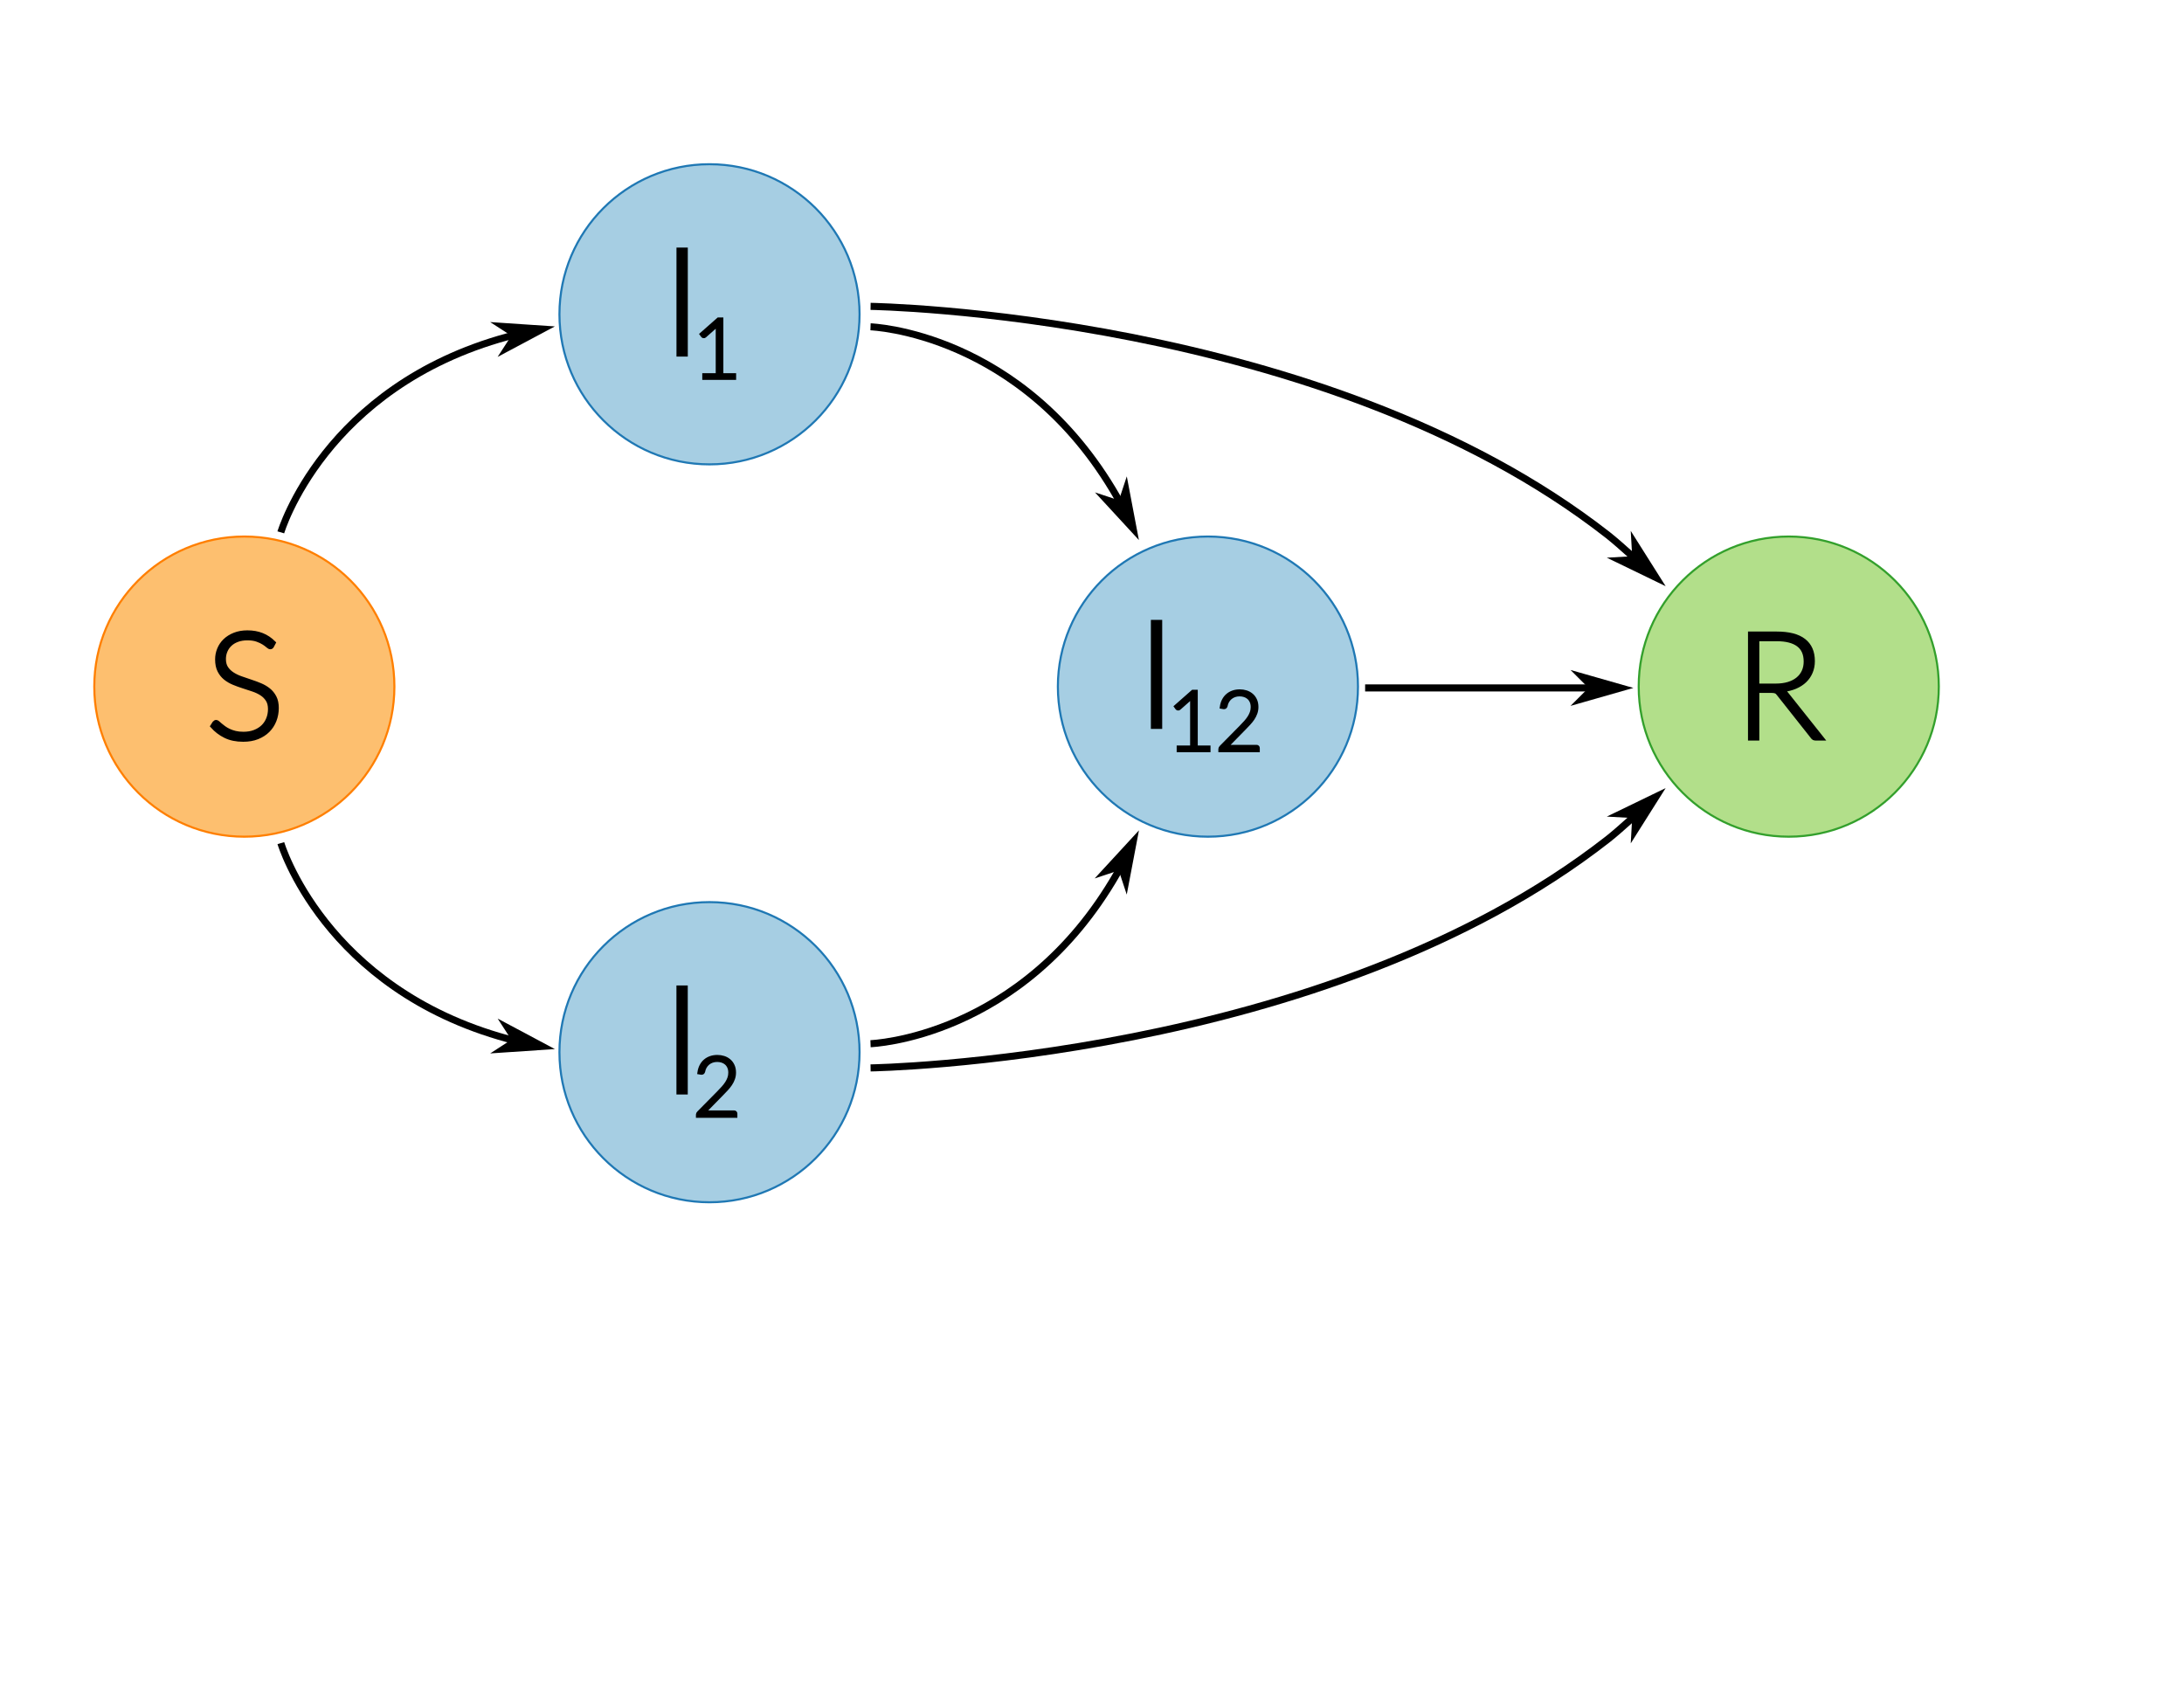
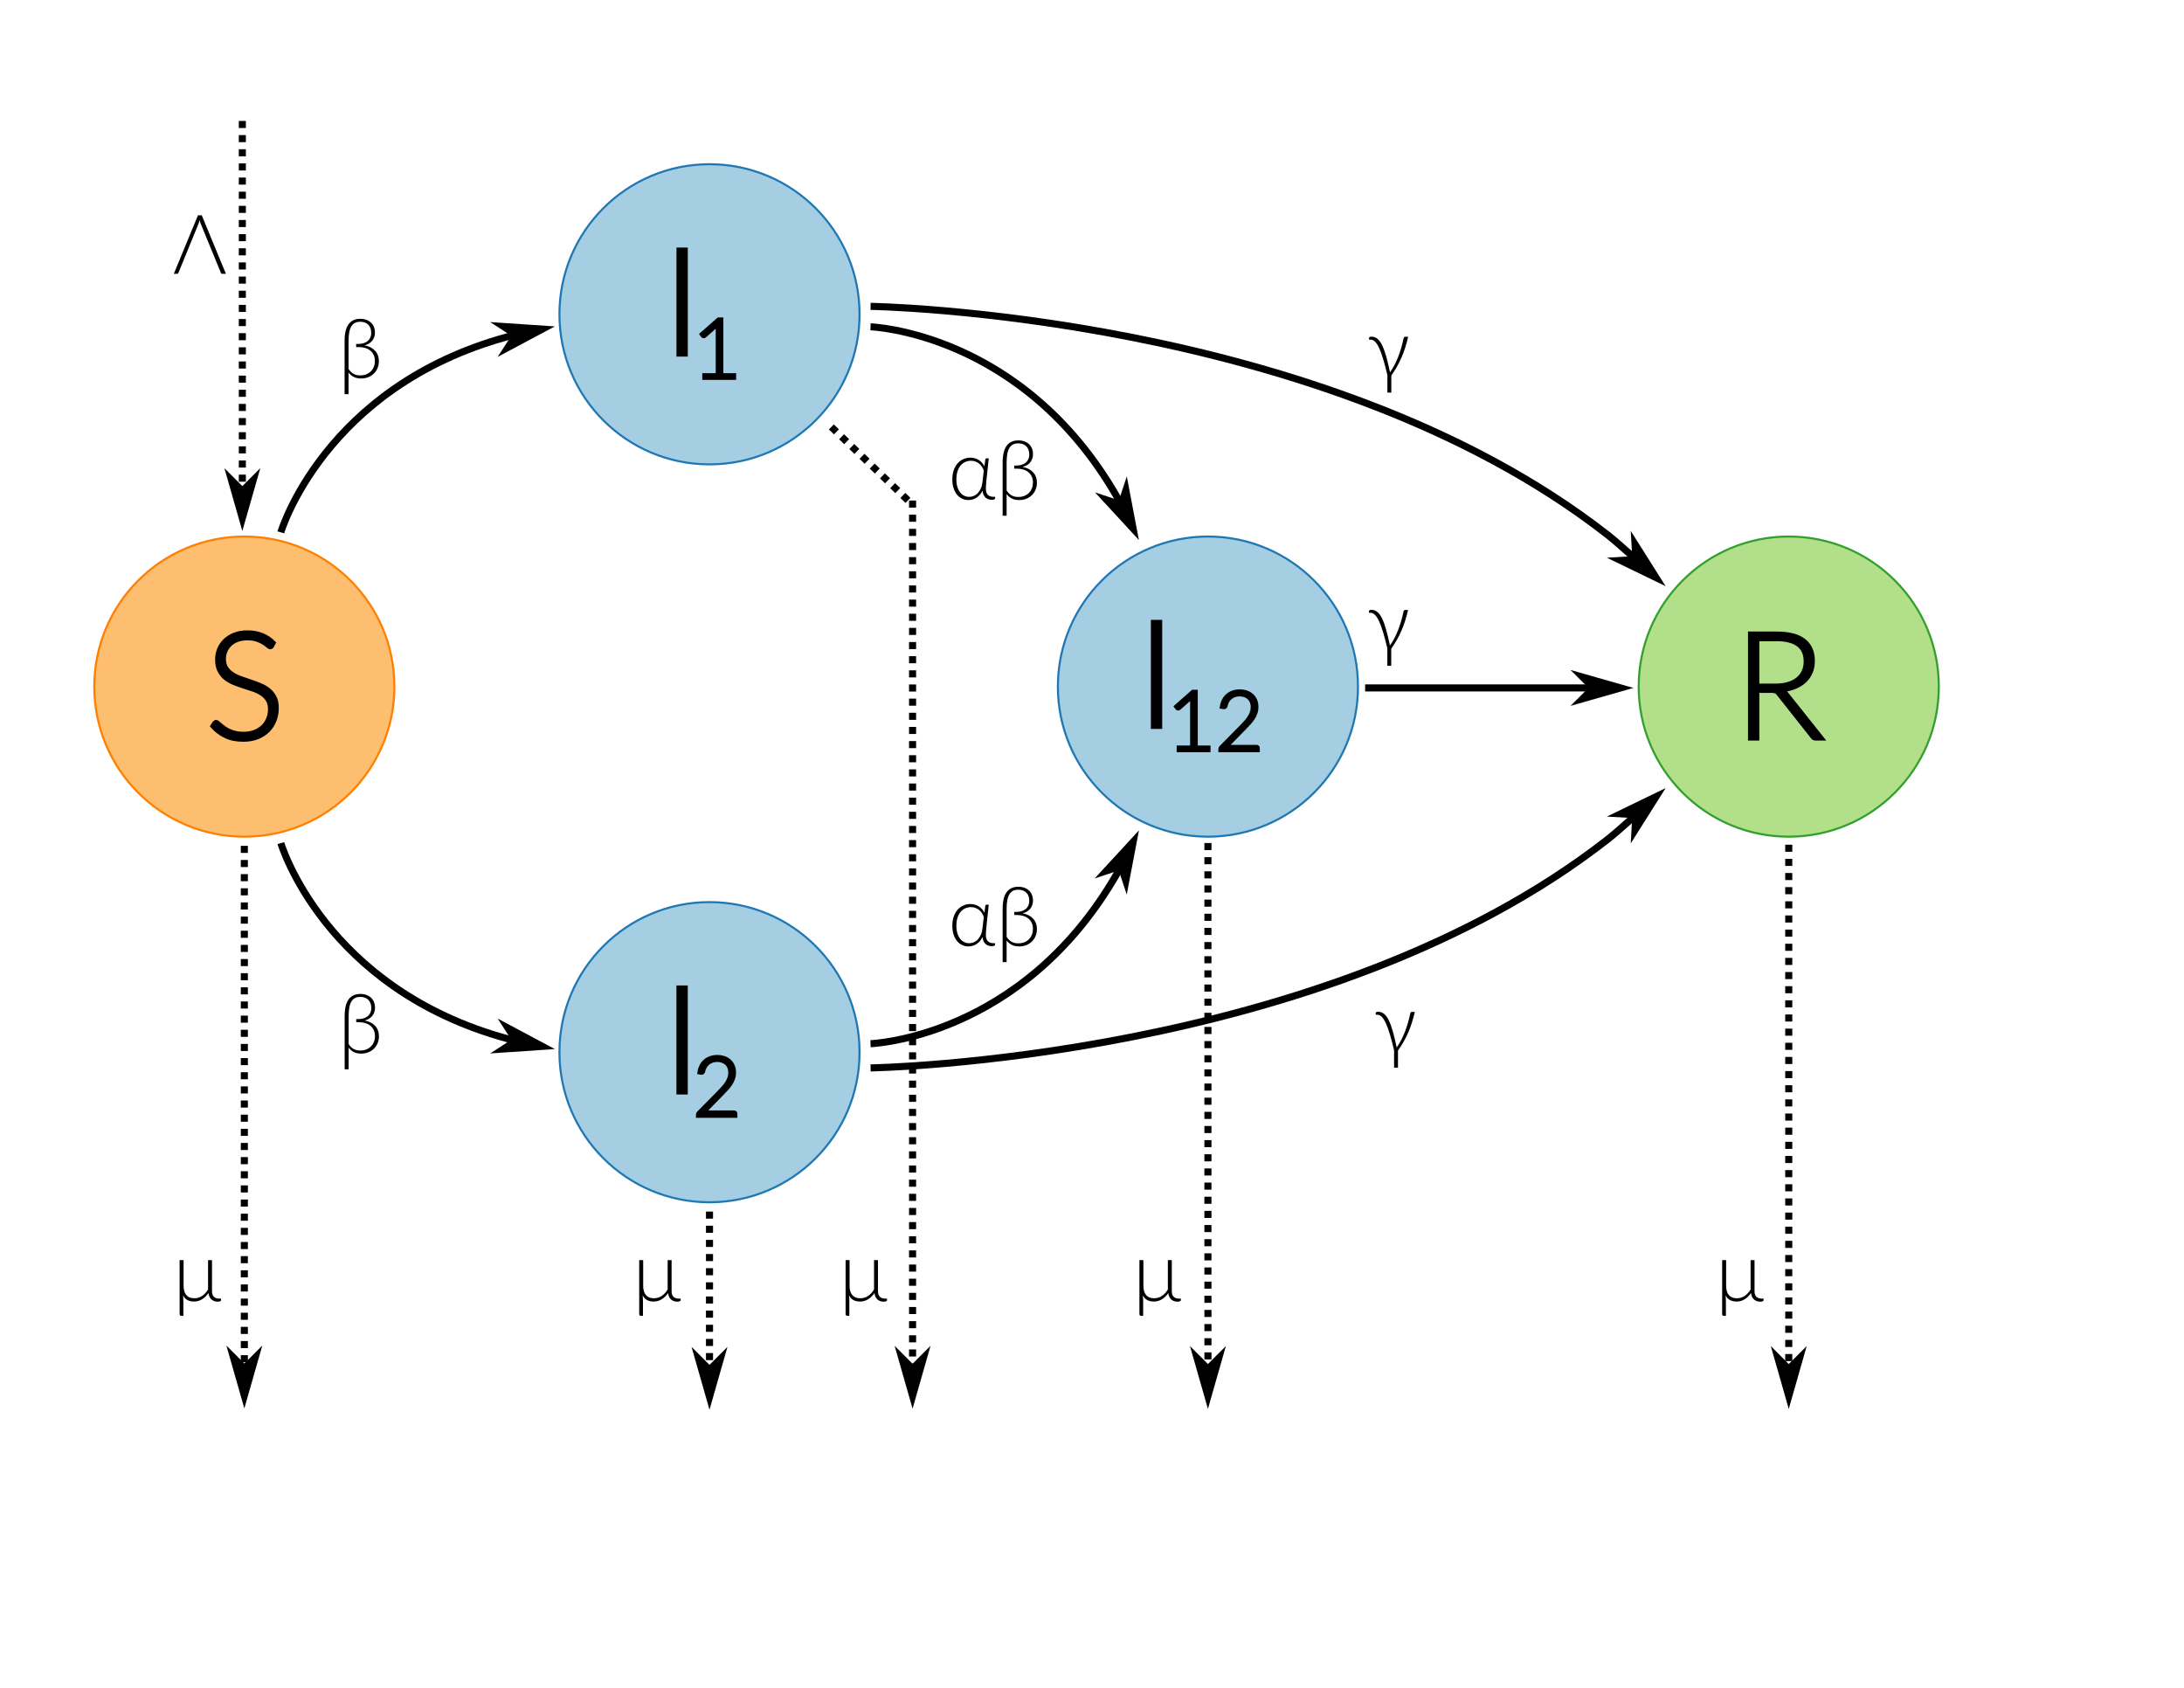
<svg xmlns="http://www.w3.org/2000/svg" width="792pt" height="612pt" id="svg2985" version="1.1">
  <defs id="defs2987">
    <marker orient="auto" refY="0.0" refX="0.0" id="Arrow1Mend" style="overflow:visible;">
      <path id="path3852" d="M 0.0,0.0 L 5.0,-5.0 L -12.5,0.0 L 5.0,5.0 L 0.0,0.0 z " style="fill-rule:evenodd;stroke:#000000;stroke-width:1.0pt;" transform="scale(0.4) rotate(180) translate(10,0)" />
    </marker>
    <marker orient="auto" refY="0.0" refX="0.0" id="Arrow1Lend" style="overflow:visible;">
      <path id="path3846" d="M 0.0,0.0 L 5.0,-5.0 L -12.5,0.0 L 5.0,5.0 L 0.0,0.0 z " style="fill-rule:evenodd;stroke:#000000;stroke-width:1.0pt;" transform="scale(0.8) rotate(180) translate(12.5,0)" />
    </marker>
    <marker orient="auto" refY="0" refX="0" id="Arrow1Mend-2" style="overflow:visible">
      <path id="path3852-2" d="M 0,0 5,-5 -12.5,0 5,5 0,0 z" style="fill-rule:evenodd;stroke:#000000;stroke-width:1pt" transform="matrix(-0.4,0,0,-0.4,-4,0)" />
    </marker>
    <marker orient="auto" refY="0" refX="0" id="Arrow1Mend-5" style="overflow:visible">
      <path id="path3852-20" d="M 0,0 5,-5 -12.5,0 5,5 0,0 z" style="fill-rule:evenodd;stroke:#000000;stroke-width:1pt" transform="matrix(-0.4,0,0,-0.4,-4,0)" />
    </marker>
    <marker orient="auto" refY="0" refX="0" id="Arrow1Mend-3" style="overflow:visible">
      <path id="path3852-6" d="M 0,0 5,-5 -12.5,0 5,5 0,0 z" style="fill-rule:evenodd;stroke:#000000;stroke-width:1pt" transform="matrix(-0.4,0,0,-0.4,-4,0)" />
+     </marker>
+     <marker orient="auto" refY="0" refX="0" id="Arrow1Mend-9" style="overflow:visible">
+       <path id="path3852-3" d="M 0,0 5,-5 -12.5,0 5,5 0,0 z" style="fill-rule:evenodd;stroke:#000000;stroke-width:1pt" transform="matrix(-0.4,0,0,-0.4,-4,0)" />
+     </marker>
+     <marker orient="auto" refY="0" refX="0" id="Arrow1Mend-24" style="overflow:visible">
+       <path id="path3852-8" d="M 0,0 5,-5 -12.5,0 5,5 0,0 z" style="fill-rule:evenodd;stroke:#000000;stroke-width:1pt" transform="matrix(-0.4,0,0,-0.4,-4,0)" />
+     </marker>
+     <marker orient="auto" refY="0" refX="0" id="Arrow1Mend-58" style="overflow:visible">
+       <path id="path3852-9" d="M 0,0 5,-5 -12.5,0 5,5 0,0 z" style="fill-rule:evenodd;stroke:#000000;stroke-width:1pt" transform="matrix(-0.4,0,0,-0.4,-4,0)" />
+     </marker>
+     <marker orient="auto" refY="0" refX="0" id="Arrow1Mend-6" style="overflow:visible">
+       <path id="path3852-5" d="M 0,0 5,-5 -12.5,0 5,5 0,0 z" style="fill-rule:evenodd;stroke:#000000;stroke-width:1pt" transform="matrix(-0.4,0,0,-0.4,-4,0)" />
+     </marker>
+     <marker orient="auto" refY="0" refX="0" id="Arrow1Mend-99" style="overflow:visible">
+       <path id="path3852-80" d="M 0,0 5,-5 -12.5,0 5,5 0,0 z" style="fill-rule:evenodd;stroke:#000000;stroke-width:1pt" transform="matrix(-0.4,0,0,-0.4,-4,0)" />
+     </marker>
+     <marker orient="auto" refY="0" refX="0" id="Arrow1Mend-68" style="overflow:visible">
+       <path id="path3852-50" d="M 0,0 5,-5 -12.5,0 5,5 0,0 z" style="fill-rule:evenodd;stroke:#000000;stroke-width:1pt" transform="matrix(-0.4,0,0,-0.4,-4,0)" />
+     </marker>
+     <marker orient="auto" refY="0" refX="0" id="Arrow1Mend-67" style="overflow:visible">
+       <path id="path3852-62" d="M 0,0 5,-5 -12.5,0 5,5 0,0 z" style="fill-rule:evenodd;stroke:#000000;stroke-width:1pt" transform="matrix(-0.4,0,0,-0.4,-4,0)" />
+     </marker>
+     <marker orient="auto" refY="0" refX="0" id="Arrow1Mend-90" style="overflow:visible">
+       <path id="path3852-4" d="M 0,0 5,-5 -12.5,0 5,5 0,0 z" style="fill-rule:evenodd;stroke:#000000;stroke-width:1pt" transform="matrix(-0.4,0,0,-0.4,-4,0)" />
+     </marker>
+     <marker orient="auto" refY="0" refX="0" id="Arrow1Mend-98" style="overflow:visible">
+       <path id="path3852-97" d="M 0,0 5,-5 -12.5,0 5,5 0,0 z" style="fill-rule:evenodd;stroke:#000000;stroke-width:1pt" transform="matrix(-0.4,0,0,-0.4,-4,0)" />
+     </marker>
+     <marker orient="auto" refY="0" refX="0" id="Arrow1Mend-8" style="overflow:visible">
+       <path id="path3852-46" d="M 0,0 5,-5 -12.5,0 5,5 0,0 z" style="fill-rule:evenodd;stroke:#000000;stroke-width:1pt" transform="matrix(-0.4,0,0,-0.4,-4,0)" />
+     </marker>
+     <marker orient="auto" refY="0" refX="0" id="Arrow1Mend-4" style="overflow:visible">
+       <path id="path3852-65" d="M 0,0 5,-5 -12.5,0 5,5 0,0 z" style="fill-rule:evenodd;stroke:#000000;stroke-width:1pt" transform="matrix(-0.4,0,0,-0.4,-4,0)" />
+     </marker>
+     <marker orient="auto" refY="0" refX="0" id="Arrow1Mend-83" style="overflow:visible">
+       <path id="path3852-1" d="M 0,0 5,-5 -12.5,0 5,5 0,0 z" style="fill-rule:evenodd;stroke:#000000;stroke-width:1pt" transform="matrix(-0.4,0,0,-0.4,-4,0)" />
+     </marker>
+     <marker orient="auto" refY="0" refX="0" id="Arrow1Mend-93" style="overflow:visible">
+       <path id="path3852-85" d="M 0,0 5,-5 -12.5,0 5,5 0,0 z" style="fill-rule:evenodd;stroke:#000000;stroke-width:1pt" transform="matrix(-0.4,0,0,-0.4,-4,0)" />
+     </marker>
+     <marker orient="auto" refY="0" refX="0" id="Arrow1Mend-7" style="overflow:visible">
+       <path id="path3852-7" d="M 0,0 5,-5 -12.5,0 5,5 0,0 z" style="fill-rule:evenodd;stroke:#000000;stroke-width:1pt" transform="matrix(-0.4,0,0,-0.4,-4,0)" />
+     </marker>
+     <marker orient="auto" refY="0" refX="0" id="Arrow1Mend-680" style="overflow:visible">
+       <path id="path3852-19" d="M 0,0 5,-5 -12.5,0 5,5 0,0 z" style="fill-rule:evenodd;stroke:#000000;stroke-width:1pt" transform="matrix(-0.4,0,0,-0.4,-4,0)" />
+     </marker>
+     <marker orient="auto" refY="0" refX="0" id="Arrow1Mend-0" style="overflow:visible">
+       <path id="path3852-98" d="M 0,0 5,-5 -12.5,0 5,5 0,0 z" style="fill-rule:evenodd;stroke:#000000;stroke-width:1pt" transform="matrix(-0.4,0,0,-0.4,-4,0)" />
+     </marker>
+     <marker orient="auto" refY="0" refX="0" id="Arrow1Mend-77" style="overflow:visible">
+       <path id="path3852-0" d="M 0,0 5,-5 -12.5,0 5,5 0,0 z" style="fill-rule:evenodd;stroke:#000000;stroke-width:1pt" transform="matrix(-0.4,0,0,-0.4,-4,0)" />
    </marker>
  </defs>
  <g id="layer1">
    <path style="fill:#fdbf6f;fill-opacity:1;fill-rule:evenodd;stroke:#ff7f00;stroke-width:1px;stroke-linecap:butt;stroke-linejoin:miter;stroke-opacity:1" id="path2994" d="m 299.43,459.812 a 72.554,72.554 0 1 1 -145.108,0 72.554,72.554 0 1 1 145.108,0 z" transform="translate(-108.734,-127.866)" />
    <path transform="translate(638.016,-127.866)" d="m 299.43,459.812 a 72.554,72.554 0 1 1 -145.108,0 72.554,72.554 0 1 1 145.108,0 z" id="path3764" style="fill:#b2df8a;fill-opacity:1;fill-rule:evenodd;stroke:#33a02c;stroke-width:1px;stroke-linecap:butt;stroke-linejoin:miter;stroke-opacity:1" />
    <path style="fill:#a6cee3;fill-opacity:1;fill-rule:evenodd;stroke:#1f78b4;stroke-width:1px;stroke-linecap:butt;stroke-linejoin:miter;stroke-opacity:1" id="path3768" d="m 299.43,459.812 a 72.554,72.554 0 1 1 -145.108,0 72.554,72.554 0 1 1 145.108,0 z" transform="translate(116.1784,-307.866)" />
    <path transform="translate(116.1784,48.87664)" d="m 299.43,459.812 a 72.554,72.554 0 1 1 -145.108,0 72.554,72.554 0 1 1 145.108,0 z" id="path3789" style="fill:#a6cee3;fill-opacity:1;fill-rule:evenodd;stroke:#1f78b4;stroke-width:1px;stroke-linecap:butt;stroke-linejoin:miter;stroke-opacity:1" />
    <path style="fill:#a6cee3;fill-opacity:1;fill-rule:evenodd;stroke:#1f78b4;stroke-width:1px;stroke-linecap:butt;stroke-linejoin:miter;stroke-opacity:1" id="path3791" d="m 299.43,459.812 a 72.554,72.554 0 1 1 -145.108,0 72.554,72.554 0 1 1 145.108,0 z" transform="translate(357.1784,-127.866)" />
    <path style="fill:none;stroke:#000000;stroke-width:3.391;stroke-linecap:butt;stroke-linejoin:miter;stroke-miterlimit:4;stroke-opacity:1;stroke-dasharray:none;marker-end:url(#Arrow1Mend)" d="m 135.779,257.365 c 0,0 20.877,-70.295 109.534,-94.544 3.73,-1.02 12.432,-2.754 16.429,-3.611" id="path3837" />
    <path id="path4469" d="m 135.796,407.625 c 0,0 20.877,70.295 109.534,94.544 3.73,1.02 12.432,2.754 16.429,3.611" style="fill:none;stroke:#000000;stroke-width:3.391;stroke-linecap:butt;stroke-linejoin:miter;stroke-miterlimit:4;stroke-opacity:1;stroke-dasharray:none;marker-end:url(#Arrow1Mend)" />
    <path style="fill:none;stroke:#000000;stroke-width:3.42;stroke-linecap:butt;stroke-linejoin:miter;stroke-miterlimit:4;stroke-opacity:1;stroke-dasharray:none;marker-end:url(#Arrow1Mend)" d="m 420.915,504.582 c 0,0 73.288,-2.466 119.122,-82.136 1.928,-3.352 5.801,-11.335 7.639,-14.987" id="path4471" />
    <path id="path4473" d="m 420.915,158 c 0,0 73.288,2.466 119.122,82.136 1.928,3.352 5.801,11.335 7.639,14.987" style="fill:none;stroke:#000000;stroke-width:3.391;stroke-linecap:butt;stroke-linejoin:miter;stroke-miterlimit:4;stroke-opacity:1;stroke-dasharray:none;marker-end:url(#Arrow1Mend)" />
    <path style="color:#000000;fill:none;stroke:#000000;stroke-width:3.42;stroke-linecap:butt;stroke-linejoin:miter;stroke-miterlimit:4;stroke-opacity:1;stroke-dasharray:none;stroke-dashoffset:0;marker:none;marker-end:url(#Arrow1Mend);visibility:visible;display:inline;overflow:visible;enable-background:accumulate" d="m 660.06,332.584 122.966,0" id="path4488" />
    <path style="color:#000000;fill:none;stroke:#000000;stroke-width:3.42;stroke-linecap:butt;stroke-linejoin:miter;stroke-miterlimit:4;stroke-opacity:1;stroke-dasharray:none;stroke-dashoffset:0;marker:none;marker-end:url(#Arrow1Mend);visibility:visible;display:inline;overflow:visible;enable-background:accumulate" d="m 420.942,148.112 c 0,0 219.353,3.32 356.537,110.608 5.772,4.514 17.363,15.265 22.865,20.182" id="path4500" />
    <path id="path4524" d="m 420.942,516.29 c 0,0 219.353,-3.32 356.537,-110.608 5.772,-4.514 17.363,-15.265 22.865,-20.182" style="color:#000000;fill:none;stroke:#000000;stroke-width:3.42;stroke-linecap:butt;stroke-linejoin:miter;stroke-miterlimit:4;stroke-opacity:1;stroke-dasharray:none;stroke-dashoffset:0;marker:none;marker-end:url(#Arrow1Mend);visibility:visible;display:inline;overflow:visible;enable-background:accumulate" />
    <text xml:space="preserve" style="font-size:40px;font-style:normal;font-weight:normal;line-height:125%;letter-spacing:0px;word-spacing:0px;fill:#000000;fill-opacity:1;stroke:none;font-family:lato;-inkscape-font-specification:lato" x="99.35" y="357.146" id="text3818">
      <tspan id="tspan3820" x="99.35" y="357.146" style="font-size:72px;fill:#000000;fill-opacity:1;stroke:#000000;stroke-width:1.772;stroke-miterlimit:4;stroke-opacity:1;stroke-dasharray:none;font-family:lato light;-inkscape-font-specification:lato light">S</tspan>
    </text>
    <g id="g3830" transform="translate(0.3886892,-3.975733)">
      <text xml:space="preserve" style="font-size:40px;font-style:normal;font-weight:normal;line-height:125%;letter-spacing:0px;word-spacing:0px;fill:#000000;fill-opacity:1;stroke:none;font-family:lato;-inkscape-font-specification:lato" x="320.036" y="532.229" id="text3822">
        <tspan id="tspan3824" x="320.036" y="532.229" style="font-size:72px;fill:#000000;fill-opacity:1;stroke:#000000;stroke-width:1.772;stroke-miterlimit:4;stroke-opacity:1;stroke-dasharray:none;font-family:lato light;-inkscape-font-specification:lato light">I</tspan>
      </text>
      <text id="text3826" y="543.499" x="334.695" style="font-size:40px;font-style:normal;font-weight:normal;line-height:125%;letter-spacing:0px;word-spacing:0px;fill:#000000;fill-opacity:1;stroke:none;font-family:lato;-inkscape-font-specification:lato" xml:space="preserve">
        <tspan style="stroke:#000000;stroke-width:1.772;stroke-miterlimit:4;stroke-opacity:1;stroke-dasharray:none;font-family:lato light;-inkscape-font-specification:lato light" y="543.499" x="334.695" id="tspan3828">2</tspan>
      </text>
    </g>
    <g transform="translate(0.3886892,-359.8432)" id="g3836">
      <g id="g3846" transform="translate(0.02,-0.8751782)">
        <text xml:space="preserve" style="font-size:40px;font-style:normal;font-weight:normal;line-height:125%;letter-spacing:0px;word-spacing:0px;fill:#000000;fill-opacity:1;stroke:none;font-family:lato;-inkscape-font-specification:lato" x="320.036" y="532.229" id="text3838">
          <tspan id="tspan3840" x="320.036" y="532.229" style="font-size:72px;fill:#000000;fill-opacity:1;stroke:#000000;stroke-width:1.772;stroke-miterlimit:4;stroke-opacity:1;stroke-dasharray:none;font-family:lato light;-inkscape-font-specification:lato light">I</tspan>
        </text>
        <text id="text3842" y="543.499" x="334.695" style="font-size:40px;font-style:normal;font-weight:normal;line-height:125%;letter-spacing:0px;word-spacing:0px;fill:#000000;fill-opacity:1;stroke:none;font-family:lato;-inkscape-font-specification:lato" xml:space="preserve">
          <tspan style="stroke:#000000;stroke-width:1.772;stroke-miterlimit:4;stroke-opacity:1;stroke-dasharray:none;font-family:lato light;-inkscape-font-specification:lato light" y="543.499" x="334.695" id="tspan3844">1</tspan>
        </text>
      </g>
    </g>
    <g id="g3852" transform="translate(240.6196,-177.4306)">
      <g transform="translate(0.02,-0.8751782)" id="g3854">
        <g id="g3864" transform="translate(-10.85245,-2.41261)">
          <text xml:space="preserve" style="font-size:40px;font-style:normal;font-weight:normal;line-height:125%;letter-spacing:0px;word-spacing:0px;fill:#000000;fill-opacity:1;stroke:none;font-family:lato;-inkscape-font-specification:lato" x="320.036" y="532.229" id="text3856">
            <tspan id="tspan3858" x="320.036" y="532.229" style="font-size:72px;fill:#000000;fill-opacity:1;stroke:#000000;stroke-width:1.772;stroke-miterlimit:4;stroke-opacity:1;stroke-dasharray:none;font-family:lato light;-inkscape-font-specification:lato light">I</tspan>
          </text>
          <text id="text3860" y="543.499" x="334.695" style="font-size:40px;font-style:normal;font-weight:normal;line-height:125%;letter-spacing:0px;word-spacing:0px;fill:#000000;fill-opacity:1;stroke:none;font-family:lato;-inkscape-font-specification:lato" xml:space="preserve">
            <tspan style="stroke:#000000;stroke-width:1.772;stroke-miterlimit:4;stroke-opacity:1;stroke-dasharray:none;font-family:lato light;-inkscape-font-specification:lato light" y="543.499" x="334.695" id="tspan3862">12</tspan>
          </text>
        </g>
      </g>
    </g>
    <text id="text3870" y="357.146" x="838.54" style="font-size:40px;font-style:normal;font-weight:normal;line-height:125%;letter-spacing:0px;word-spacing:0px;fill:#000000;fill-opacity:1;stroke:none;font-family:lato;-inkscape-font-specification:lato" xml:space="preserve">
      <tspan style="font-size:72px;fill:#000000;fill-opacity:1;stroke:#000000;stroke-width:1.772;stroke-miterlimit:4;stroke-opacity:1;stroke-dasharray:none;font-family:lato light;-inkscape-font-specification:lato light" y="357.146" x="838.54" id="tspan3872">R</tspan>
    </text>
+     <path style="color:#000000;fill:none;stroke:#000000;stroke-width:3.42;stroke-linecap:butt;stroke-linejoin:miter;stroke-miterlimit:4;stroke-opacity:1;stroke-dasharray:3.42, 3.42;stroke-dashoffset:0;marker:none;marker-end:url(#Arrow1Mend);visibility:visible;display:inline;overflow:visible;enable-background:accumulate" d="m 118.142,408.928 0,265.243" id="path3028" />
+     <path id="path3857" d="m 343.054,585.747 0,89.065" style="color:#000000;fill:none;stroke:#000000;stroke-width:3.42;stroke-linecap:butt;stroke-linejoin:miter;stroke-miterlimit:4;stroke-opacity:1;stroke-dasharray:3.42, 3.42;stroke-dashoffset:0;marker:none;marker-end:url(#Arrow1Mend);visibility:visible;display:inline;overflow:visible;enable-background:accumulate" />
+     <path id="path3935" d="m 584.054,407.564 0,266.849" style="color:#000000;fill:none;stroke:#000000;stroke-width:3.42;stroke-linecap:butt;stroke-linejoin:miter;stroke-miterlimit:4;stroke-opacity:1;stroke-dasharray:3.42, 3.42;stroke-dashoffset:0;marker:none;marker-end:url(#Arrow1Mend);visibility:visible;display:inline;overflow:visible;enable-background:accumulate" />
+     <path style="color:#000000;fill:none;stroke:#000000;stroke-width:3.42;stroke-linecap:butt;stroke-linejoin:miter;stroke-miterlimit:4;stroke-opacity:1;stroke-dasharray:3.42, 3.42;stroke-dashoffset:0;marker:none;marker-end:url(#Arrow1Mend);visibility:visible;display:inline;overflow:visible;enable-background:accumulate" d="m 441.245,241.993 0,432.3" id="path3937" />
+     <path style="color:#000000;fill:none;stroke:#000000;stroke-width:3.42;stroke-linecap:butt;stroke-linejoin:miter;stroke-miterlimit:4;stroke-opacity:1;stroke-dasharray:3.42, 3.42;stroke-dashoffset:0;marker:none;visibility:visible;display:inline;overflow:visible;enable-background:accumulate;marker-end:none" d="M 439.011,241.902 400.168,204.688" id="path3962" />
+     <path style="color:#000000;fill:none;stroke:#000000;stroke-width:3.42;stroke-linecap:butt;stroke-linejoin:miter;stroke-miterlimit:4;stroke-opacity:1;stroke-dasharray:3.42, 3.42;stroke-dashoffset:0;marker:none;marker-end:url(#Arrow1Mend);visibility:visible;display:inline;overflow:visible;enable-background:accumulate" d="m 864.892,408.376 0,266.046" id="path4424" />
+     <text xml:space="preserve" style="font-size:40px;font-style:normal;font-variant:normal;font-weight:normal;font-stretch:normal;line-height:125%;letter-spacing:0px;word-spacing:0px;fill:#000000;fill-opacity:1;stroke:#000000;stroke-width:0;stroke-miterlimit:4;stroke-opacity:1;stroke-dasharray:none;font-family:Lato;-inkscape-font-specification:Lato" x="83.583" y="629.105" id="text4426">
+       <tspan id="tspan4428" x="83.583" y="629.105" style="font-style:normal;font-variant:normal;font-weight:300;font-stretch:normal;stroke-width:0;stroke-miterlimit:4;stroke-dasharray:none;font-family:Lato;-inkscape-font-specification:Lato Light">μ</tspan>
+     </text>
+     <text id="text4449" y="629.11" x="305.805" style="font-size:40px;font-style:normal;font-variant:normal;font-weight:normal;font-stretch:normal;line-height:125%;letter-spacing:0px;word-spacing:0px;fill:#000000;fill-opacity:1;stroke:#000000;stroke-width:0;stroke-miterlimit:4;stroke-opacity:1;stroke-dasharray:none;font-family:Lato;-inkscape-font-specification:Lato" xml:space="preserve">
+       <tspan style="font-style:normal;font-variant:normal;font-weight:300;font-stretch:normal;stroke-width:0;stroke-miterlimit:4;stroke-dasharray:none;font-family:Lato;-inkscape-font-specification:Lato Light" y="629.11" x="305.805" id="tspan4451">μ</tspan>
+     </text>
+     <text xml:space="preserve" style="font-size:40px;font-style:normal;font-variant:normal;font-weight:normal;font-stretch:normal;line-height:125%;letter-spacing:0px;word-spacing:0px;fill:#000000;fill-opacity:1;stroke:#000000;stroke-width:0;stroke-miterlimit:4;stroke-opacity:1;stroke-dasharray:none;font-family:Lato;-inkscape-font-specification:Lato" x="405.598" y="629.11" id="text4453">
+       <tspan id="tspan4455" x="405.598" y="629.11" style="font-style:normal;font-variant:normal;font-weight:300;font-stretch:normal;stroke-width:0;stroke-miterlimit:4;stroke-dasharray:none;font-family:Lato;-inkscape-font-specification:Lato Light">μ</tspan>
+     </text>
+     <text id="text4457" y="629.11" x="547.665" style="font-size:40px;font-style:normal;font-variant:normal;font-weight:normal;font-stretch:normal;line-height:125%;letter-spacing:0px;word-spacing:0px;fill:#000000;fill-opacity:1;stroke:#000000;stroke-width:0;stroke-miterlimit:4;stroke-opacity:1;stroke-dasharray:none;font-family:Lato;-inkscape-font-specification:Lato" xml:space="preserve">
+       <tspan style="font-style:normal;font-variant:normal;font-weight:300;font-stretch:normal;stroke-width:0;stroke-miterlimit:4;stroke-dasharray:none;font-family:Lato;-inkscape-font-specification:Lato Light" y="629.11" x="547.665" id="tspan4459">μ</tspan>
+     </text>
+     <text xml:space="preserve" style="font-size:40px;font-style:normal;font-variant:normal;font-weight:normal;font-stretch:normal;line-height:125%;letter-spacing:0px;word-spacing:0px;fill:#000000;fill-opacity:1;stroke:#000000;stroke-width:0;stroke-miterlimit:4;stroke-opacity:1;stroke-dasharray:none;font-family:Lato;-inkscape-font-specification:Lato" x="829.427" y="629.11" id="text4461">
+       <tspan id="tspan4463" x="829.427" y="629.11" style="font-style:normal;font-variant:normal;font-weight:300;font-stretch:normal;stroke-width:0;stroke-miterlimit:4;stroke-dasharray:none;font-family:Lato;-inkscape-font-specification:Lato Light">μ</tspan>
+     </text>
+     <path id="path4465" d="m 117.177,58.471 0,191.511" style="color:#000000;fill:none;stroke:#000000;stroke-width:3.42;stroke-linecap:butt;stroke-linejoin:miter;stroke-miterlimit:4;stroke-opacity:1;stroke-dasharray:3.42, 3.42;stroke-dashoffset:0;marker:none;marker-end:url(#Arrow1Mend);visibility:visible;display:inline;overflow:visible;enable-background:accumulate" />
+     <text id="text4490" y="132.369" x="83.543" style="font-size:40px;font-style:normal;font-variant:normal;font-weight:normal;font-stretch:normal;line-height:125%;letter-spacing:0px;word-spacing:0px;fill:#000000;fill-opacity:1;stroke:#000000;stroke-width:0;stroke-miterlimit:4;stroke-opacity:1;stroke-dasharray:none;font-family:Lato;-inkscape-font-specification:Lato" xml:space="preserve">
+       <tspan style="font-style:normal;font-variant:normal;font-weight:300;font-stretch:normal;stroke-width:0;stroke-miterlimit:4;stroke-dasharray:none;font-family:Lato;-inkscape-font-specification:Lato Light" y="132.369" x="83.543" id="tspan4492">Λ</tspan>
+     </text>
+     <text xml:space="preserve" style="font-size:40px;font-style:normal;font-variant:normal;font-weight:normal;font-stretch:normal;line-height:125%;letter-spacing:0px;word-spacing:0px;fill:#000000;fill-opacity:1;stroke:#000000;stroke-width:0;stroke-miterlimit:4;stroke-opacity:1;stroke-dasharray:none;font-family:Lato;-inkscape-font-specification:Lato" x="163.349" y="182.715" id="text4494">
+       <tspan id="tspan4496" x="163.349" y="182.715" style="font-style:normal;font-variant:normal;font-weight:300;font-stretch:normal;stroke-width:0;stroke-miterlimit:4;stroke-dasharray:none;font-family:Lato;-inkscape-font-specification:Lato Light">β</tspan>
+     </text>
+     <text id="text4498" y="509.11" x="163.382" style="font-size:40px;font-style:normal;font-variant:normal;font-weight:normal;font-stretch:normal;line-height:125%;letter-spacing:0px;word-spacing:0px;fill:#000000;fill-opacity:1;stroke:#000000;stroke-width:0;stroke-miterlimit:4;stroke-opacity:1;stroke-dasharray:none;font-family:Lato;-inkscape-font-specification:Lato" xml:space="preserve">
+       <tspan style="font-style:normal;font-variant:normal;font-weight:300;font-stretch:normal;stroke-width:0;stroke-miterlimit:4;stroke-dasharray:none;font-family:Lato;-inkscape-font-specification:Lato Light" y="509.11" x="163.382" id="tspan4500">β</tspan>
+     </text>
+     <text xml:space="preserve" style="font-size:40px;font-style:normal;font-variant:normal;font-weight:normal;font-stretch:normal;line-height:125%;letter-spacing:0px;word-spacing:0px;fill:#000000;fill-opacity:1;stroke:#000000;stroke-width:0;stroke-miterlimit:4;stroke-opacity:1;stroke-dasharray:none;font-family:Lato;-inkscape-font-specification:Lato" x="458.388" y="457.292" id="text4502">
+       <tspan id="tspan4504" x="458.388" y="457.292" style="font-style:normal;font-variant:normal;font-weight:300;font-stretch:normal;stroke-width:0;stroke-miterlimit:4;stroke-dasharray:none;font-family:Lato;-inkscape-font-specification:Lato Light">αβ</tspan>
+     </text>
+     <text id="text4506" y="241.491" x="458.388" style="font-size:40px;font-style:normal;font-variant:normal;font-weight:normal;font-stretch:normal;line-height:125%;letter-spacing:0px;word-spacing:0px;fill:#000000;fill-opacity:1;stroke:#000000;stroke-width:0;stroke-miterlimit:4;stroke-opacity:1;stroke-dasharray:none;font-family:Lato;-inkscape-font-specification:Lato" xml:space="preserve">
+       <tspan style="font-style:normal;font-variant:normal;font-weight:300;font-stretch:normal;stroke-width:0;stroke-miterlimit:4;stroke-dasharray:none;font-family:Lato;-inkscape-font-specification:Lato Light" y="241.491" x="458.388" id="tspan4508">αβ</tspan>
+     </text>
+     <text id="text4510" y="182.74" x="660.912" style="font-size:40px;font-style:normal;font-variant:normal;font-weight:normal;font-stretch:normal;line-height:125%;letter-spacing:0px;word-spacing:0px;fill:#000000;fill-opacity:1;stroke:#000000;stroke-width:0;stroke-miterlimit:4;stroke-opacity:1;stroke-dasharray:none;font-family:Lato;-inkscape-font-specification:Lato" xml:space="preserve">
+       <tspan style="font-style:normal;font-variant:normal;font-weight:300;font-stretch:normal;stroke-width:0;stroke-miterlimit:4;stroke-dasharray:none;font-family:Lato;-inkscape-font-specification:Lato Light" y="182.74" x="660.912" id="tspan4512">γ</tspan>
+     </text>
+     <text xml:space="preserve" style="font-size:40px;font-style:normal;font-variant:normal;font-weight:normal;font-stretch:normal;line-height:125%;letter-spacing:0px;word-spacing:0px;fill:#000000;fill-opacity:1;stroke:#000000;stroke-width:0;stroke-miterlimit:4;stroke-opacity:1;stroke-dasharray:none;font-family:Lato;-inkscape-font-specification:Lato" x="660.875" y="314.807" id="text4514">
+       <tspan id="tspan4516" x="660.875" y="314.807" style="font-style:normal;font-variant:normal;font-weight:300;font-stretch:normal;stroke-width:0;stroke-miterlimit:4;stroke-dasharray:none;font-family:Lato;-inkscape-font-specification:Lato Light">γ</tspan>
+     </text>
+     <text id="text4518" y="509.12" x="664.132" style="font-size:40px;font-style:normal;font-variant:normal;font-weight:normal;font-stretch:normal;line-height:125%;letter-spacing:0px;word-spacing:0px;fill:#000000;fill-opacity:1;stroke:#000000;stroke-width:0;stroke-miterlimit:4;stroke-opacity:1;stroke-dasharray:none;font-family:Lato;-inkscape-font-specification:Lato" xml:space="preserve">
+       <tspan style="font-style:normal;font-variant:normal;font-weight:300;font-stretch:normal;stroke-width:0;stroke-miterlimit:4;stroke-dasharray:none;font-family:Lato;-inkscape-font-specification:Lato Light" y="509.12" x="664.132" id="tspan4520">γ</tspan>
+     </text>
  </g>
</svg>
